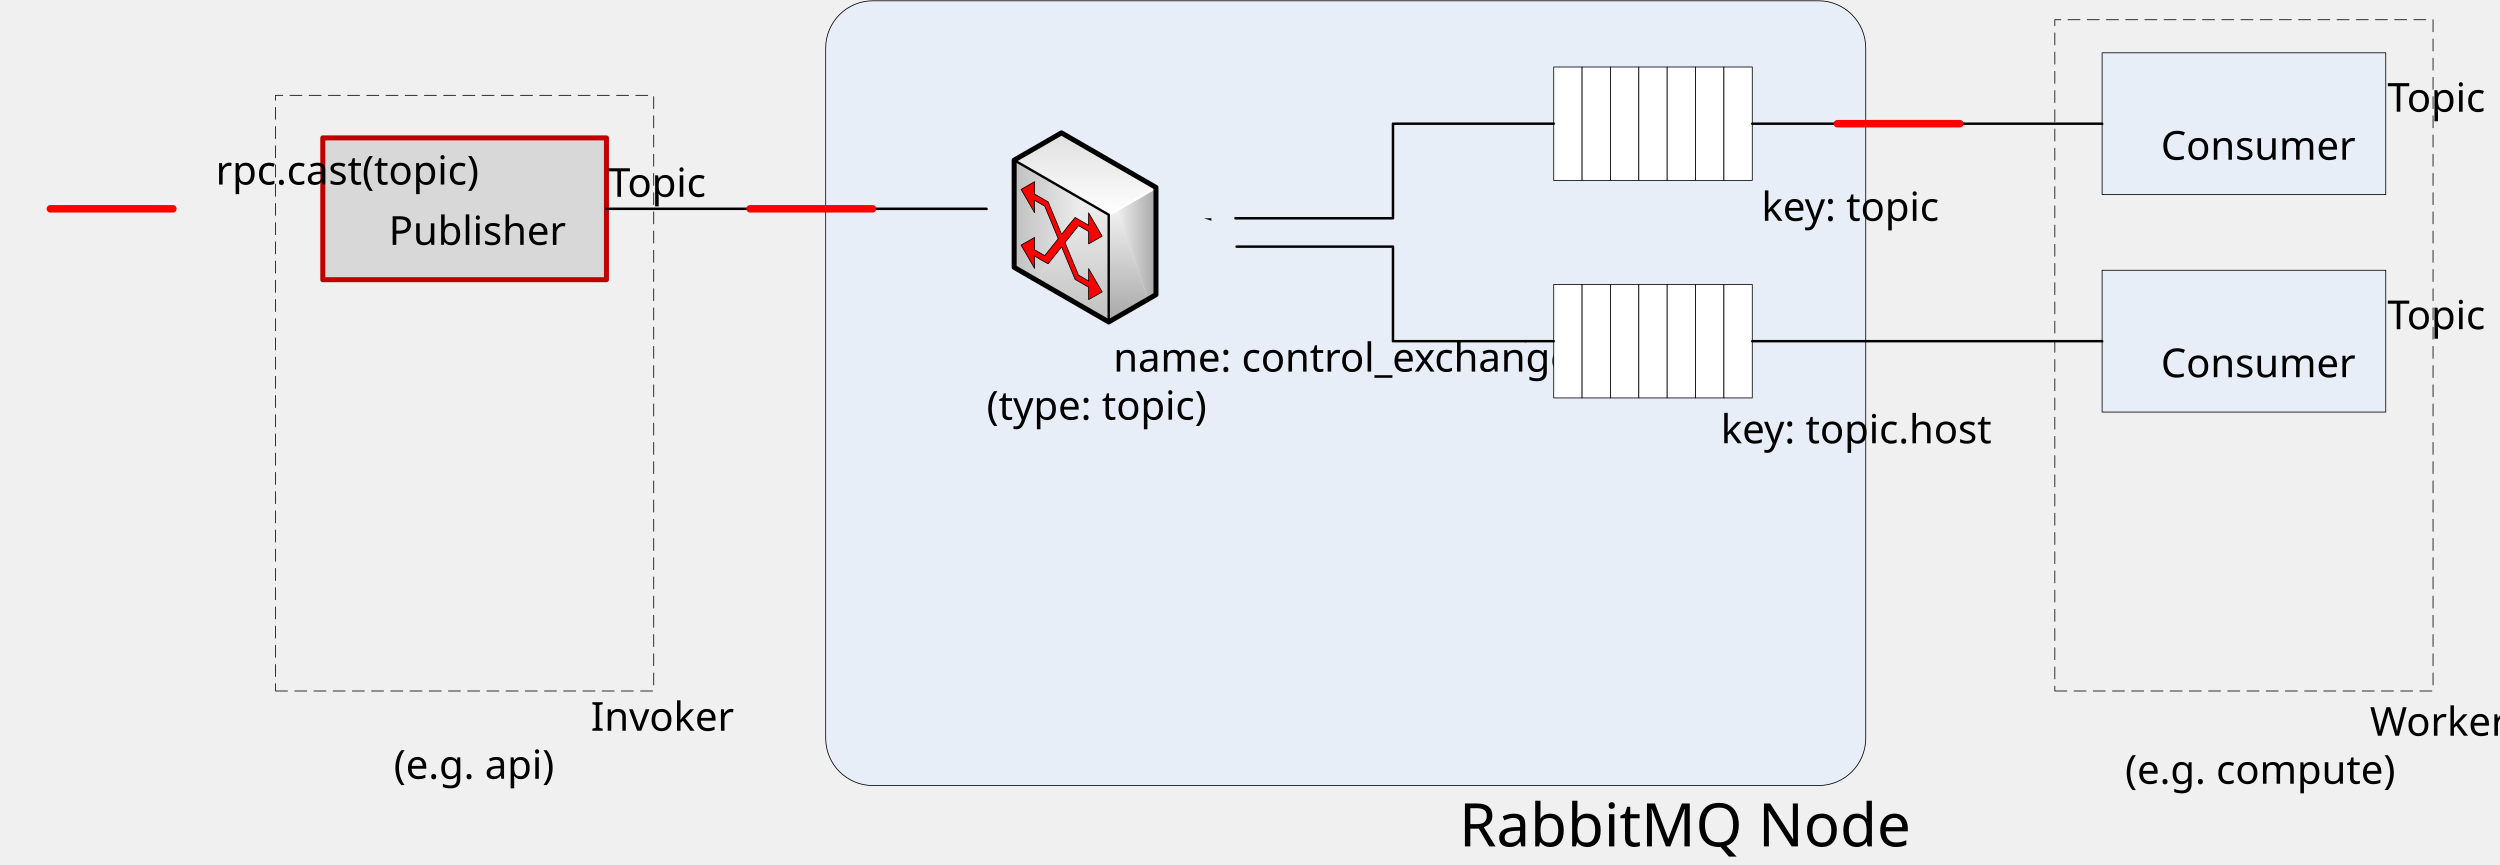
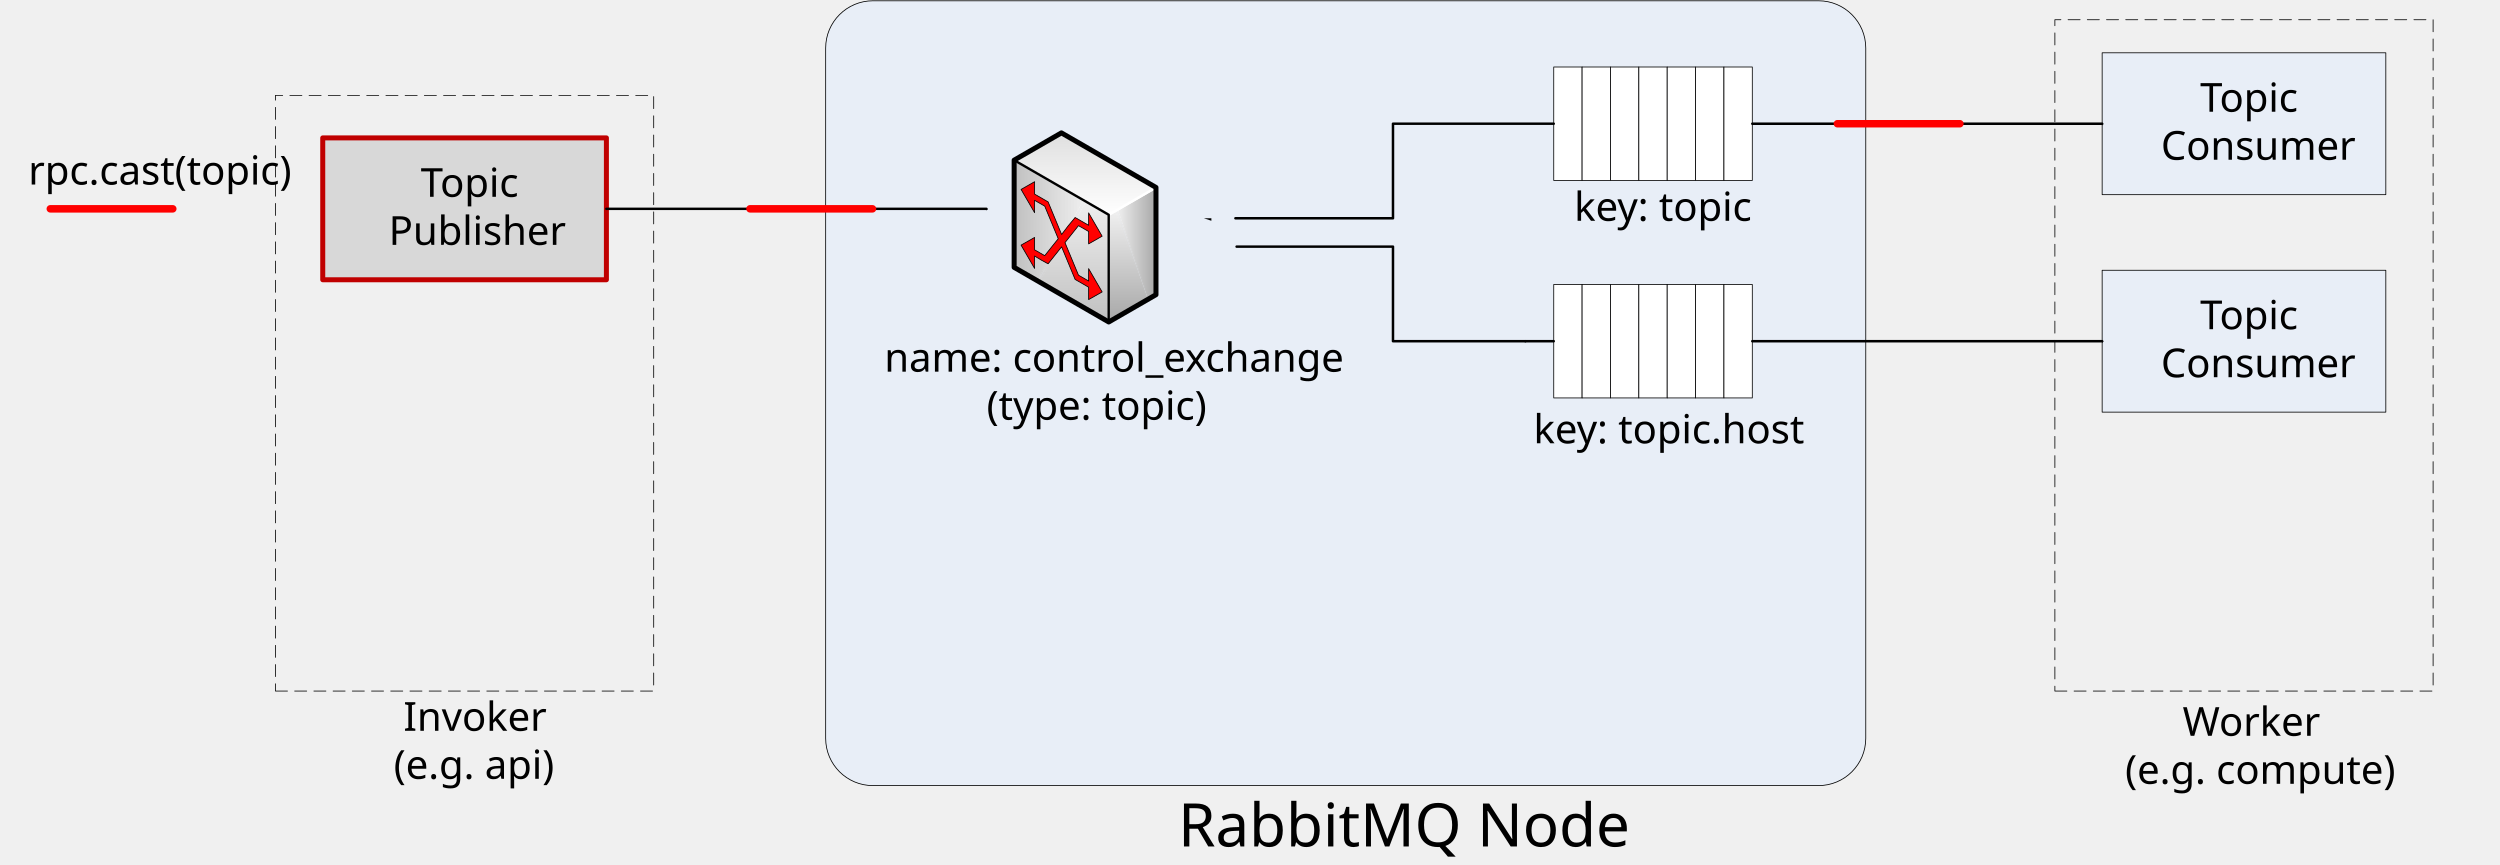
- <svg xmlns="http://www.w3.org/2000/svg" xmlns:ns1="http://schemas.microsoft.com/visio/2003/SVGExtensions/" xmlns:xlink="http://www.w3.org/1999/xlink" width="10.409in" height="3.599in" viewBox="0 0 749.472 259.15" xml:space="preserve" color-interpolation-filters="sRGB" class="st22">
-   <ns1:documentProperties ns1:langID="2057" ns1:metric="true" ns1:viewMarkup="false" />
-   <style type="text/css">
- 	
- 		.st1 {fill:#e8eef7;stroke:#000000;stroke-linecap:round;stroke-linejoin:round;stroke-width:0.24}
- 		.st2 {fill:#ff00ff;fill-opacity:0;stroke:#000000;stroke-linecap:round;stroke-linejoin:round;stroke-opacity:0;stroke-width:0.72}
- 		.st3 {fill:url(#grad31-9);stroke:#ffffff;stroke-linecap:round;stroke-linejoin:round;stroke-width:0.72}
- 		.st4 {fill:url(#grad30-15);stroke:#ffffff;stroke-linecap:round;stroke-linejoin:round;stroke-width:0.72}
- 		.st5 {fill:url(#grad32-19);stroke:#000000;stroke-linecap:round;stroke-linejoin:round;stroke-width:0.72}
- 		.st6 {stroke:#000000;stroke-linecap:round;stroke-linejoin:round;stroke-width:1.5}
- 		.st7 {fill:#ff0000;stroke:#000000;stroke-linecap:round;stroke-linejoin:round;stroke-width:0.24}
- 		.st8 {fill:#000000;font-family:Calibri;font-size:1em}
- 		.st9 {font-size:1em}
- 		.st10 {fill:#ffffff;stroke:#000000;stroke-linecap:round;stroke-linejoin:round;stroke-width:0.24}
- 		.st11 {marker-start:url(#mrkr13-65);stroke:#000000;stroke-linecap:round;stroke-linejoin:round;stroke-width:0.75}
- 		.st12 {fill:#000000;fill-opacity:1;stroke:#000000;stroke-opacity:1;stroke-width:0.229}
- 		.st13 {fill:none;stroke:none;stroke-linecap:round;stroke-linejoin:round;stroke-width:0.75}
- 		.st14 {marker-end:url(#mrkr13-77);stroke:#000000;stroke-linecap:round;stroke-linejoin:round;stroke-width:0.75}
- 		.st15 {marker-end:url(#mrkr1-91);stroke:#000000;stroke-linecap:round;stroke-linejoin:round;stroke-width:0.75}
- 		.st16 {stroke:#000000;stroke-linecap:round;stroke-linejoin:round;stroke-width:0.75}
- 		.st17 {fill:none;stroke:#000000;stroke-dasharray:3.6,2.16;stroke-linecap:round;stroke-linejoin:round;stroke-width:0.24}
- 		.st18 {fill:#d8d8d8;stroke:#c00000;stroke-linecap:round;stroke-linejoin:round;stroke-width:1.5}
- 		.st19 {fill:#000000;font-family:Calibri;font-size:1.5em}
- 		.st20 {marker-end:url(#mrkr13-129);stroke:#ff0000;stroke-linecap:round;stroke-linejoin:round;stroke-width:2.25}
- 		.st21 {fill:#ff0000;fill-opacity:1;stroke:#ff0000;stroke-opacity:1;stroke-width:0.472}
- 		.st22 {fill:none;fill-rule:evenodd;font-size:12;overflow:visible;stroke-linecap:square;stroke-miterlimit:3}
- 	
- 	</style>
+ <svg xmlns="http://www.w3.org/2000/svg" xmlns:xlink="http://www.w3.org/1999/xlink" width="999.293" height="345.534" class="st22" color-interpolation-filters="sRGB" viewBox="0 0 749.472 259.15" xml:space="preserve">
+   <style type="text/css">.st1{fill:#e8eef7;stroke:#000;stroke-linecap:round;stroke-linejoin:round;stroke-width:.24}.st2,.st3{stroke-width:.72}.st2{fill:#f0f;fill-opacity:0;stroke:#000;stroke-linecap:round;stroke-linejoin:round;stroke-opacity:0}.st3{fill:url(#grad31-9);stroke:#fff}.st3,.st4,.st5,.st6,.st7{stroke-linecap:round;stroke-linejoin:round}.st4{fill:url(#grad30-15);stroke:#fff;stroke-width:.72}.st5,.st6,.st7{stroke:#000}.st5{fill:url(#grad32-19);stroke-width:.72}.st6{stroke-width:1.5}.st7{fill:red;stroke-width:.24}.st8{fill:#000;font-family:Calibri;font-size:1em}.st9{font-size:1em}.st10,.st11{stroke:#000;stroke-linecap:round;stroke-linejoin:round}.st10{fill:#fff;stroke-width:.24}.st11{marker-start:url(#mrkr13-65);stroke-width:.75}.st12{fill:#000;fill-opacity:1;stroke:#000;stroke-opacity:1;stroke-width:.229}.st13{fill:none;stroke:none;stroke-width:.75}.st13,.st14,.st15{stroke-linecap:round;stroke-linejoin:round}.st14{marker-end:url(#mrkr13-77);stroke:#000;stroke-width:.75}.st15{marker-end:url(#mrkr1-91)}.st15,.st16{stroke:#000;stroke-width:.75}.st16,.st17,.st18{stroke-linecap:round;stroke-linejoin:round}.st17{fill:none;stroke:#000;stroke-dasharray:3.6,2.16;stroke-width:.24}.st18{fill:#d8d8d8;stroke:#c00000;stroke-width:1.5}.st19{fill:#000;font-family:Calibri;font-size:1.5em}.st20{marker-end:url(#mrkr13-129);stroke:red;stroke-linecap:round;stroke-linejoin:round;stroke-width:2.25}.st21{fill:red;fill-opacity:1;stroke:red;stroke-opacity:1;stroke-width:.472}.st22{fill:none;fill-rule:evenodd;font-size:12;overflow:visible;stroke-linecap:square;stroke-miterlimit:3}</style>
  <defs id="Patterns_And_Gradients">
-     <pattern id="grad31-9" ns1:fillPattern="31" ns1:foreground="#ffffff" ns1:background="#a7a7a7" x="0" y="0" width="1" height="1" patternContentUnits="objectBoundingBox">
-       <path d="M 0 0 L 0 1 L 1 1 z" style="fill:url(#grad28-10)" />
-       <path d="M 0 0 L 1 0 L 1 1 z" style="fill:url(#grad25-11)" />
+     <pattern id="grad31-9" width="1" height="1" x="0" y="0" patternContentUnits="objectBoundingBox">
+       <path fill="url(#grad28-10)" d="M 0 0 L 0 1 L 1 1 z" />
+       <path fill="url(#grad25-11)" d="M 0 0 L 1 0 L 1 1 z" />
    </pattern>
-     <linearGradient id="grad28-10" ns1:fillPattern="31" ns1:foreground="#ffffff" ns1:background="#a7a7a7" x1="0" y1="0" x2="0" y2="1">
-       <stop offset="0" style="stop-color:#ffffff;stop-opacity:1" />
-       <stop offset="1" style="stop-color:#a7a7a7;stop-opacity:1" />
+     <linearGradient id="grad28-10" x1="0" x2="0" y1="0" y2="1">
+       <stop offset="0" stop-color="#fff" stop-opacity="1" />
+       <stop offset="1" stop-color="#a7a7a7" stop-opacity="1" />
    </linearGradient>
-     <linearGradient id="grad25-11" ns1:fillPattern="31" ns1:foreground="#ffffff" ns1:background="#a7a7a7" x1="0" y1="0" x2="1" y2="0">
-       <stop offset="0" style="stop-color:#ffffff;stop-opacity:1" />
-       <stop offset="1" style="stop-color:#a7a7a7;stop-opacity:1" />
+     <linearGradient id="grad25-11" x1="0" x2="1" y1="0" y2="0">
+       <stop offset="0" stop-color="#fff" stop-opacity="1" />
+       <stop offset="1" stop-color="#a7a7a7" stop-opacity="1" />
    </linearGradient>
-     <linearGradient id="grad30-15" ns1:fillPattern="30" ns1:foreground="#ffffff" ns1:background="#dfdfdf" x1="0" y1="1" x2="0" y2="0">
-       <stop offset="0" style="stop-color:#ffffff;stop-opacity:1" />
-       <stop offset="1" style="stop-color:#dfdfdf;stop-opacity:1" />
+     <linearGradient id="grad30-15" x1="0" x2="0" y1="1" y2="0">
+       <stop offset="0" stop-color="#fff" stop-opacity="1" />
+       <stop offset="1" stop-color="#dfdfdf" stop-opacity="1" />
    </linearGradient>
-     <pattern id="grad32-19" ns1:fillPattern="32" ns1:foreground="#ffffff" ns1:background="#c0c0c0" x="0" y="0" width="1" height="1" patternContentUnits="objectBoundingBox">
-       <path d="M 0 1 L 0 0 L 1 0 z" style="fill:url(#grad27-20)" />
-       <path d="M 0 1 L 1 1 L 1 0 z" style="fill:url(#grad28-21)" />
+     <pattern id="grad32-19" width="1" height="1" x="0" y="0" patternContentUnits="objectBoundingBox">
+       <path fill="url(#grad27-20)" d="M 0 1 L 0 0 L 1 0 z" />
+       <path fill="url(#grad28-21)" d="M 0 1 L 1 1 L 1 0 z" />
    </pattern>
-     <linearGradient id="grad27-20" ns1:fillPattern="32" ns1:foreground="#ffffff" ns1:background="#c0c0c0" x1="1" y1="0" x2="0" y2="0">
-       <stop offset="0" style="stop-color:#ffffff;stop-opacity:1" />
-       <stop offset="1" style="stop-color:#c0c0c0;stop-opacity:1" />
+     <linearGradient id="grad27-20" x1="1" x2="0" y1="0" y2="0">
+       <stop offset="0" stop-color="#fff" stop-opacity="1" />
+       <stop offset="1" stop-color="silver" stop-opacity="1" />
    </linearGradient>
-     <linearGradient id="grad28-21" ns1:fillPattern="32" ns1:foreground="#ffffff" ns1:background="#c0c0c0" x1="0" y1="0" x2="0" y2="1">
-       <stop offset="0" style="stop-color:#ffffff;stop-opacity:1" />
-       <stop offset="1" style="stop-color:#c0c0c0;stop-opacity:1" />
+     <linearGradient id="grad28-21" x1="0" x2="0" y1="0" y2="1">
+       <stop offset="0" stop-color="#fff" stop-opacity="1" />
+       <stop offset="1" stop-color="silver" stop-opacity="1" />
    </linearGradient>
  </defs>
  <defs id="Markers">
    <g id="lend13">
-       <path d="M 3 1 L 0 0 L 3 -1 L 3 1 " style="stroke:none" />
+       <path stroke="none" d="M 3 1 L 0 0 L 3 -1 L 3 1" />
    </g>
-     <marker id="mrkr13-65" class="st12" ns1:arrowType="13" ns1:arrowSize="2" ns1:setback="12.6" refX="12.6" orient="auto" markerUnits="strokeWidth">
-       <use xlink:href="#lend13" transform="scale(4.36) " />
+     <marker id="mrkr13-65" class="st12" markerUnits="strokeWidth" orient="auto" refX="12.6">
+       <use transform="scale(4.36)" xlink:href="#lend13" />
    </marker>
-     <marker id="mrkr13-77" class="st12" ns1:arrowType="13" ns1:arrowSize="2" ns1:setback="13.08" refX="-13.08" orient="auto" markerUnits="strokeWidth">
-       <use xlink:href="#lend13" transform="scale(-4.36,-4.36) " />
+     <marker id="mrkr13-77" class="st12" markerUnits="strokeWidth" orient="auto" refX="-13.08">
+       <use transform="scale(-4.36,-4.36)" xlink:href="#lend13" />
    </marker>
    <g id="lend1">
-       <path d="M 1 -1 L 0 0 L 1 1 " style="stroke-linecap:round;stroke-linejoin:round;fill:none" />
+       <path fill="none" stroke-linecap="round" stroke-linejoin="round" d="M 1 -1 L 0 0 L 1 1" />
    </g>
-     <marker id="mrkr1-91" class="st12" ns1:arrowType="1" ns1:arrowSize="2" orient="auto" markerUnits="strokeWidth">
-       <use xlink:href="#lend1" transform="scale(-4.36,-4.36) " />
+     <marker id="mrkr1-91" class="st12" markerUnits="strokeWidth" orient="auto">
+       <use transform="scale(-4.36,-4.36)" xlink:href="#lend1" />
    </marker>
-     <marker id="mrkr13-129" class="st21" ns1:arrowType="13" ns1:arrowSize="2" ns1:setback="6.36" refX="-6.36" orient="auto" markerUnits="strokeWidth">
-       <use xlink:href="#lend13" transform="scale(-2.12,-2.12) " />
+     <marker id="mrkr13-129" class="st21" markerUnits="strokeWidth" orient="auto" refX="-6.36">
+       <use transform="scale(-2.12,-2.12)" xlink:href="#lend13" />
    </marker>
  </defs>
-   <g ns1:mID="0" ns1:index="1" ns1:groupContext="foregroundPage">
-     <ns1:pageProperties ns1:drawingScale="0.0393701" ns1:pageScale="0.0393701" ns1:drawingUnits="24" ns1:shadowOffsetX="8.50394" ns1:shadowOffsetY="-8.50394" />
-     <g id="shape1-1" ns1:mID="1" ns1:groupContext="shape" transform="translate(247.525,-23.6348)">
-       <ns1:userDefs>
-         <ns1:ud ns1:nameU="visVersion" ns1:val="VT0(14):26" />
-       </ns1:userDefs>
-       <path d="M297.64 259.15 A14.173 14.173 -180 0 0 311.81 244.98 L311.81 38.05 A14.173 14.173 -180 0 0 297.64 23.87        L14.17 23.87 A14.173 14.173 -180 0 0 -0 38.05 L0 244.98 A14.173 14.173 -180 0 0 14.17 259.15 L297.64        259.15 Z" class="st1" />
+   <g>
+     <g id="shape1-1" transform="translate(247.525,-23.6348)">
+       <path d="M297.64 259.15 A14.173 14.173 -180 0 0 311.81 244.98 L311.81 38.05 A14.173 14.173 -180 0 0 297.64 23.87 L14.17 23.87 A14.173 14.173 -180 0 0 -0 38.05 L0 244.98 A14.173 14.173 -180 0 0 14.17 259.15 L297.64 259.15 Z" class="st1" />
    </g>
-     <g id="group2-3" transform="translate(304.218,-162.532)" ns1:mID="2" ns1:groupContext="group">
-       <ns1:custProps>
-         <ns1:cp ns1:nameU="ShapeClass" ns1:lbl="ShapeClass" ns1:type="0" ns1:invis="true" ns1:ask="false" ns1:langID="1033" ns1:val="VT4(Equipment)" />
-         <ns1:cp ns1:nameU="ShapeType" ns1:lbl="ShapeType" ns1:type="0" ns1:invis="true" ns1:ask="false" ns1:langID="1033" ns1:val="VT4(Device)" />
-         <ns1:cp ns1:nameU="SubShapeType" ns1:lbl="SubShapeType" ns1:type="0" ns1:invis="true" ns1:ask="false" ns1:langID="1033" ns1:val="VT4(Switch)" />
-         <ns1:cp ns1:nameU="Manufacturer" ns1:lbl="Manufacturer" ns1:type="0" ns1:sortKey="Equipment" ns1:invis="false" ns1:ask="false" ns1:langID="1033" />
-         <ns1:cp ns1:nameU="ProductNumber" ns1:lbl="Product Number" ns1:type="0" ns1:sortKey="Equipment" ns1:invis="false" ns1:ask="false" ns1:langID="1033" />
-         <ns1:cp ns1:nameU="PartNumber" ns1:lbl="Part Number" ns1:type="0" ns1:sortKey="Equipment" ns1:invis="false" ns1:ask="false" ns1:langID="1033" />
-         <ns1:cp ns1:nameU="ProductDescription" ns1:lbl="Product Description" ns1:type="0" ns1:sortKey="Equipment" ns1:invis="false" ns1:ask="false" ns1:langID="1033" />
-         <ns1:cp ns1:nameU="AssetNumber" ns1:lbl="Asset Number" ns1:type="0" ns1:sortKey="Asset" ns1:invis="false" ns1:ask="false" ns1:langID="1033" />
-         <ns1:cp ns1:nameU="SerialNumber" ns1:lbl="Serial Number" ns1:type="0" ns1:sortKey="Asset" ns1:invis="false" ns1:ask="false" ns1:langID="1033" />
-         <ns1:cp ns1:nameU="Location" ns1:lbl="Location" ns1:type="0" ns1:sortKey="Asset" ns1:invis="false" ns1:ask="false" ns1:langID="1033" />
-         <ns1:cp ns1:nameU="Building" ns1:lbl="Building" ns1:type="0" ns1:sortKey="Asset" ns1:invis="false" ns1:ask="false" ns1:langID="1033" />
-         <ns1:cp ns1:nameU="Room" ns1:lbl="Room" ns1:type="0" ns1:sortKey="Asset" ns1:invis="false" ns1:ask="false" ns1:langID="1033" />
-         <ns1:cp ns1:nameU="NetworkName" ns1:lbl="Network Name" ns1:type="0" ns1:sortKey="Network" ns1:invis="false" ns1:ask="false" ns1:langID="1033" />
-         <ns1:cp ns1:nameU="IPAddress" ns1:lbl="IP Address" ns1:type="0" ns1:sortKey="Network" ns1:invis="false" ns1:ask="false" ns1:langID="1033" />
-         <ns1:cp ns1:nameU="SubnetMask" ns1:lbl="Subnet Mask" ns1:type="0" ns1:sortKey="Network" ns1:invis="false" ns1:ask="false" ns1:langID="1033" />
-         <ns1:cp ns1:nameU="AdminInterface" ns1:lbl="Administrative Interface" ns1:type="0" ns1:sortKey="Network" ns1:invis="false" ns1:ask="false" ns1:langID="1033" />
-         <ns1:cp ns1:nameU="NumberOfPorts" ns1:lbl="Number of Ports" ns1:type="0" ns1:sortKey="Network" ns1:invis="false" ns1:ask="false" ns1:langID="1033" />
-         <ns1:cp ns1:nameU="MACAddress" ns1:lbl="MAC Address" ns1:type="0" ns1:sortKey="Network" ns1:invis="false" ns1:ask="false" ns1:langID="1033" />
-         <ns1:cp ns1:nameU="CommunityString" ns1:lbl="Community String" ns1:type="0" ns1:sortKey="Network" ns1:invis="false" ns1:ask="false" ns1:langID="1033" />
-         <ns1:cp ns1:nameU="NetworkDescription" ns1:lbl="Network Description" ns1:type="0" ns1:sortKey="Network" ns1:invis="false" ns1:ask="false" ns1:langID="1033" />
-       </ns1:custProps>
-       <ns1:userDefs>
-         <ns1:ud ns1:nameU="HasText" ns1:val="VT0(1):5" />
-         <ns1:ud ns1:nameU="ShapeClass" ns1:val="VT0(5):26" />
-         <ns1:ud ns1:nameU="ShapeType" ns1:val="VT0(8):26" />
-         <ns1:ud ns1:nameU="SubShapeType" ns1:val="VT0(66):26" />
-         <ns1:ud ns1:nameU="visLegendShape" ns1:val="VT0(2):26" />
-         <ns1:ud ns1:nameU="SolSH" ns1:val="VT14({BF0433D9-CD73-4EB5-8390-8653BE590246}):41" />
-         <ns1:ud ns1:nameU="visVersion" ns1:prompt="" ns1:val="VT0(14):26" />
-       </ns1:userDefs>
-       <g id="shape3-4" ns1:mID="3" ns1:groupContext="shape" transform="translate(-0.359055,0)">
+     <g id="group2-3" transform="translate(304.218,-162.532)">
+       <g id="shape3-4" transform="translate(-0.359055,0)">
        <path d="M28.35 259.15 L42.52 250.97 L42.52 218.82 L14.17 202.46 L0 210.64 L0 242.78 L28.35 259.15 Z" class="st2" />
      </g>
-       <g id="shape4-6" ns1:mID="4" ns1:groupContext="shape" transform="translate(28.1575,-0.0944882)">
+       <g id="shape4-6" transform="translate(28.1575,-0.0944882)">
        <path d="M0 227.01 L0 259.15 L14.17 250.97 L14.17 218.82 L0 227.01 Z" class="st3" />
      </g>
-       <g id="shape5-12" ns1:mID="5" ns1:groupContext="shape" transform="translate(-0.188976,-32.2386)">
+       <g id="shape5-12" transform="translate(-0.188976,-32.2386)">
        <path d="M0 242.78 L28.35 259.15 L42.52 250.97 L14.17 234.6 L0 242.78 Z" class="st4" />
      </g>
-       <g id="shape6-16" ns1:mID="6" ns1:groupContext="shape" transform="translate(-0.188976,-0.0944882)">
+       <g id="shape6-16" transform="translate(-0.188976,-0.0944882)">
        <path d="M0 242.78 L28.35 259.15 L28.35 227.01 L0 210.64 L0 242.78 Z" class="st5" />
      </g>
-       <g id="shape7-22" ns1:mID="7" ns1:groupContext="shape" transform="translate(-0.188976,-0.0944882)">
+       <g id="shape7-22" transform="translate(-0.188976,-0.0944882)">
        <path d="M0 210.64 L0 242.78 L28.35 259.15 L42.52 250.97 L42.52 218.82 L14.17 202.46 L0 210.64" class="st6" />
      </g>
-       <g id="shape8-25" ns1:mID="8" ns1:groupContext="shape" transform="translate(1.88976,-6.80315)">
-         <path d="M4.05 223.81 L0 226.12 L4.05 233.09 L4.05 229.38 L7.09 231.13 L11.14 240.9 L7.09 245.98 L4.05 244.23 L4.05         240.52 L0 242.82 L4.05 249.8 L4.05 246.09 A59.671 55.599 -178.23 0 0 8.1 248.42 L12.15 243.34 L16.2         253.1 L20.25 255.44 L20.25 259.15 L24.3 256.85 L20.25 249.87 L20.25 253.58 L17.21 251.83 L13.16 242.07         L17.21 236.98 L20.25 238.73 L20.25 242.45 L24.3 240.14 L20.25 233.16 L20.25 236.88 L16.2 234.54 A89.62         83.503 -177.36 0 0 12.15 239.63 L8.1 229.86 L4.05 227.53 L4.05 223.81 Z" class="st7" />
+       <g id="shape8-25" transform="translate(1.88976,-6.80315)">
+         <path d="M4.05 223.81 L0 226.12 L4.05 233.09 L4.05 229.38 L7.09 231.13 L11.14 240.9 L7.09 245.98 L4.05 244.23 L4.05 240.52 L0 242.82 L4.05 249.8 L4.05 246.09 A59.671 55.599 -178.23 0 0 8.1 248.42 L12.15 243.34 L16.2 253.1 L20.25 255.44 L20.25 259.15 L24.3 256.85 L20.25 249.87 L20.25 253.58 L17.21 251.83 L13.16 242.07 L17.21 236.98 L20.25 238.73 L20.25 242.45 L24.3 240.14 L20.25 233.16 L20.25 236.88 L16.2 234.54 A89.62 83.503 -177.36 0 0 12.15 239.63 L8.1 229.86 L4.05 227.53 L4.05 223.81 Z" class="st7" />
      </g>
-       <g id="shape2-27" ns1:mID="2" ns1:groupContext="groupContent">
-         <ns1:textBlock ns1:margins="rect(4,4,4,4)" ns1:tabSpace="42.5197" />
-         <ns1:textRect cx="21.26" cy="277.552" width="131.44" height="36.804" />
-         <text x="-39.1" y="273.95" class="st8" ns1:langID="2057">
-           <ns1:paragraph ns1:horizAlign="1" />
-           <ns1:tabList />name: control_exchange<ns1:newlineChar />
-           <tspan x="-8.44" dy="1.2em" class="st9">(</tspan>type: topic)</text>
+       <g id="shape2-27">
+         <text x="-39.1" y="273.95" class="st8">name: control_exchange<tspan x="-8.44" class="st9" dy="1.2em">(</tspan>type: topic)</text>
      </g>
    </g>
-     <g id="group9-30" transform="translate(465.793,-205.052)" ns1:mID="9" ns1:groupContext="group">
-       <g id="shape10-31" ns1:mID="10" ns1:groupContext="shape">
-         <ns1:userDefs>
-           <ns1:ud ns1:nameU="visVersion" ns1:val="VT0(14):26" />
-         </ns1:userDefs>
-         <rect x="0" y="225.135" width="8.504" height="34.016" class="st10" />
+     <g id="group9-30" transform="translate(465.793,-205.052)">
+       <g id="shape10-31">
+         <rect width="8.504" height="34.016" x="0" y="225.135" class="st10" />
      </g>
-       <g id="shape11-33" ns1:mID="11" ns1:groupContext="shape" transform="translate(8.50394,-5.68434E-014)">
-         <ns1:userDefs>
-           <ns1:ud ns1:nameU="visVersion" ns1:val="VT0(14):26" />
-         </ns1:userDefs>
-         <rect x="0" y="225.135" width="8.504" height="34.016" class="st10" />
+       <g id="shape11-33" transform="translate(8.50394,-5.68434E-014)">
+         <rect width="8.504" height="34.016" x="0" y="225.135" class="st10" />
      </g>
-       <g id="shape12-35" ns1:mID="12" ns1:groupContext="shape" transform="translate(17.0079,-5.68434E-014)">
-         <ns1:userDefs>
-           <ns1:ud ns1:nameU="visVersion" ns1:val="VT0(14):26" />
-         </ns1:userDefs>
-         <rect x="0" y="225.135" width="8.504" height="34.016" class="st10" />
+       <g id="shape12-35" transform="translate(17.0079,-5.68434E-014)">
+         <rect width="8.504" height="34.016" x="0" y="225.135" class="st10" />
      </g>
-       <g id="shape13-37" ns1:mID="13" ns1:groupContext="shape" transform="translate(25.5118,-5.68434E-014)">
-         <ns1:userDefs>
-           <ns1:ud ns1:nameU="visVersion" ns1:val="VT0(14):26" />
-         </ns1:userDefs>
-         <rect x="0" y="225.135" width="8.504" height="34.016" class="st10" />
+       <g id="shape13-37" transform="translate(25.5118,-5.68434E-014)">
+         <rect width="8.504" height="34.016" x="0" y="225.135" class="st10" />
      </g>
-       <g id="shape14-39" ns1:mID="14" ns1:groupContext="shape" transform="translate(34.0157,-5.68434E-014)">
-         <ns1:userDefs>
-           <ns1:ud ns1:nameU="visVersion" ns1:val="VT0(14):26" />
-         </ns1:userDefs>
-         <rect x="0" y="225.135" width="8.504" height="34.016" class="st10" />
+       <g id="shape14-39" transform="translate(34.0157,-5.68434E-014)">
+         <rect width="8.504" height="34.016" x="0" y="225.135" class="st10" />
      </g>
-       <g id="shape15-41" ns1:mID="15" ns1:groupContext="shape" transform="translate(42.5197,-5.68434E-014)">
-         <ns1:userDefs>
-           <ns1:ud ns1:nameU="visVersion" ns1:val="VT0(14):26" />
-         </ns1:userDefs>
-         <rect x="0" y="225.135" width="8.504" height="34.016" class="st10" />
+       <g id="shape15-41" transform="translate(42.5197,-5.68434E-014)">
+         <rect width="8.504" height="34.016" x="0" y="225.135" class="st10" />
      </g>
-       <g id="shape16-43" ns1:mID="16" ns1:groupContext="shape" transform="translate(51.0236,-5.68434E-014)">
-         <ns1:userDefs>
-           <ns1:ud ns1:nameU="visVersion" ns1:val="VT0(14):26" />
-         </ns1:userDefs>
-         <rect x="0" y="225.135" width="8.504" height="34.016" class="st10" />
+       <g id="shape16-43" transform="translate(51.0236,-5.68434E-014)">
+         <rect width="8.504" height="34.016" x="0" y="225.135" class="st10" />
      </g>
    </g>
-     <g id="group17-45" transform="translate(465.793,-139.855)" ns1:mID="17" ns1:groupContext="group">
-       <g id="shape18-46" ns1:mID="18" ns1:groupContext="shape">
-         <ns1:userDefs>
-           <ns1:ud ns1:nameU="visVersion" ns1:val="VT0(14):26" />
-         </ns1:userDefs>
-         <rect x="0" y="225.135" width="8.504" height="34.016" class="st10" />
+     <g id="group17-45" transform="translate(465.793,-139.855)">
+       <g id="shape18-46">
+         <rect width="8.504" height="34.016" x="0" y="225.135" class="st10" />
      </g>
-       <g id="shape19-48" ns1:mID="19" ns1:groupContext="shape" transform="translate(8.50394,-5.68434E-014)">
-         <ns1:userDefs>
-           <ns1:ud ns1:nameU="visVersion" ns1:val="VT0(14):26" />
-         </ns1:userDefs>
-         <rect x="0" y="225.135" width="8.504" height="34.016" class="st10" />
+       <g id="shape19-48" transform="translate(8.50394,-5.68434E-014)">
+         <rect width="8.504" height="34.016" x="0" y="225.135" class="st10" />
      </g>
-       <g id="shape20-50" ns1:mID="20" ns1:groupContext="shape" transform="translate(17.0079,-5.68434E-014)">
-         <ns1:userDefs>
-           <ns1:ud ns1:nameU="visVersion" ns1:val="VT0(14):26" />
-         </ns1:userDefs>
-         <rect x="0" y="225.135" width="8.504" height="34.016" class="st10" />
+       <g id="shape20-50" transform="translate(17.0079,-5.68434E-014)">
+         <rect width="8.504" height="34.016" x="0" y="225.135" class="st10" />
      </g>
-       <g id="shape21-52" ns1:mID="21" ns1:groupContext="shape" transform="translate(25.5118,-5.68434E-014)">
-         <ns1:userDefs>
-           <ns1:ud ns1:nameU="visVersion" ns1:val="VT0(14):26" />
-         </ns1:userDefs>
-         <rect x="0" y="225.135" width="8.504" height="34.016" class="st10" />
+       <g id="shape21-52" transform="translate(25.5118,-5.68434E-014)">
+         <rect width="8.504" height="34.016" x="0" y="225.135" class="st10" />
      </g>
-       <g id="shape22-54" ns1:mID="22" ns1:groupContext="shape" transform="translate(34.0157,-5.68434E-014)">
-         <ns1:userDefs>
-           <ns1:ud ns1:nameU="visVersion" ns1:val="VT0(14):26" />
-         </ns1:userDefs>
-         <rect x="0" y="225.135" width="8.504" height="34.016" class="st10" />
+       <g id="shape22-54" transform="translate(34.0157,-5.68434E-014)">
+         <rect width="8.504" height="34.016" x="0" y="225.135" class="st10" />
      </g>
-       <g id="shape23-56" ns1:mID="23" ns1:groupContext="shape" transform="translate(42.5197,-5.68434E-014)">
-         <ns1:userDefs>
-           <ns1:ud ns1:nameU="visVersion" ns1:val="VT0(14):26" />
-         </ns1:userDefs>
-         <rect x="0" y="225.135" width="8.504" height="34.016" class="st10" />
+       <g id="shape23-56" transform="translate(42.5197,-5.68434E-014)">
+         <rect width="8.504" height="34.016" x="0" y="225.135" class="st10" />
      </g>
-       <g id="shape24-58" ns1:mID="24" ns1:groupContext="shape" transform="translate(51.0236,-5.68434E-014)">
-         <ns1:userDefs>
-           <ns1:ud ns1:nameU="visVersion" ns1:val="VT0(14):26" />
-         </ns1:userDefs>
-         <rect x="0" y="225.135" width="8.504" height="34.016" class="st10" />
+       <g id="shape24-58" transform="translate(51.0236,-5.68434E-014)">
+         <rect width="8.504" height="34.016" x="0" y="225.135" class="st10" />
      </g>
    </g>
-     <g id="shape25-60" ns1:mID="25" ns1:groupContext="shape" transform="translate(360.911,-193.714)">
+     <g id="shape25-60" transform="translate(360.911,-193.714)">
      <path d="M9.45 259.15 L9.81 259.15 L56.69 259.15 L56.69 230.8 L96.38 230.8 L104.88 230.8" class="st11" />
    </g>
-     <g id="shape26-66" ns1:mID="26" ns1:groupContext="shape" transform="translate(445.95,-189.462)">
-       <ns1:textBlock ns1:margins="rect(4,4,4,4)" ns1:tabSpace="42.5197" />
-       <ns1:textRect cx="49.606" cy="252.064" width="99.22" height="14.173" />
-       <rect x="0" y="244.977" width="99.213" height="14.173" class="st13" />
-       <text x="25.98" y="255.66" class="st8" ns1:langID="2057">
-         <ns1:paragraph ns1:horizAlign="1" />
-         <ns1:tabList />key: topic</text>
+     <g id="shape26-66" transform="translate(445.95,-189.462)">
+       <rect width="99.213" height="14.173" x="0" y="244.977" class="st13" />
+       <text x="25.98" y="255.66" class="st8">key: topic</text>
    </g>
-     <g id="shape27-69" ns1:mID="27" ns1:groupContext="shape" transform="translate(454.454,-119.855)">
-       <ns1:textBlock ns1:margins="rect(4,4,4,4)" ns1:tabSpace="42.5197" />
-       <ns1:textRect cx="41.102" cy="249.15" width="82.21" height="20" />
-       <rect x="0" y="239.15" width="82.205" height="20" class="st13" />
-       <text x="5.28" y="252.75" class="st8" ns1:langID="2057">
-         <ns1:paragraph ns1:horizAlign="1" />
-         <ns1:tabList />key: topic.host</text>
+     <g id="shape27-69" transform="translate(454.454,-119.855)">
+       <rect width="82.205" height="20" x="0" y="239.15" class="st13" />
+       <text x="5.28" y="252.75" class="st8">key: topic.host</text>
    </g>
-     <g id="shape28-72" ns1:mID="28" ns1:groupContext="shape" transform="translate(360.911,-156.863)">
+     <g id="shape28-72" transform="translate(360.911,-156.863)">
      <path d="M96.38 259.15 L56.69 259.15 L56.69 230.8 L9.81 230.8" class="st14" />
    </g>
-     <g id="shape29-78" ns1:mID="29" ns1:groupContext="shape" transform="translate(630.202,-200.8)">
-       <ns1:userDefs>
-         <ns1:ud ns1:nameU="visVersion" ns1:val="VT0(14):26" />
-       </ns1:userDefs>
-       <ns1:textBlock ns1:margins="rect(4,4,4,4)" ns1:tabSpace="42.5197" />
-       <ns1:textRect cx="42.52" cy="237.891" width="85.04" height="42.52" />
-       <rect x="0" y="216.631" width="85.039" height="42.52" class="st1" />
-       <text x="29.37" y="234.29" class="st8" ns1:langID="2057">
-         <ns1:paragraph ns1:horizAlign="1" />
-         <ns1:tabList />Topic <tspan x="17.63" dy="1.2em" class="st9">Consumer</tspan>
+     <g id="shape29-78" transform="translate(630.202,-200.8)">
+       <rect width="85.039" height="42.52" x="0" y="216.631" class="st1" />
+       <text x="29.37" y="234.29" class="st8">Topic <tspan x="17.63" class="st9" dy="1.2em">Consumer</tspan>
      </text>
    </g>
-     <g id="shape30-82" ns1:mID="30" ns1:groupContext="shape" transform="translate(630.202,-135.603)">
-       <ns1:userDefs>
-         <ns1:ud ns1:nameU="visVersion" ns1:val="VT0(14):26" />
-       </ns1:userDefs>
-       <ns1:textBlock ns1:margins="rect(4,4,4,4)" ns1:tabSpace="42.5197" />
-       <ns1:textRect cx="42.52" cy="237.891" width="85.04" height="42.52" />
-       <rect x="0" y="216.631" width="85.039" height="42.52" class="st1" />
-       <text x="29.37" y="234.29" class="st8" ns1:langID="2057">
-         <ns1:paragraph ns1:horizAlign="1" />
-         <ns1:tabList />Topic <tspan x="17.63" dy="1.2em" class="st9">Consumer</tspan>
+     <g id="shape30-82" transform="translate(630.202,-135.603)">
+       <rect width="85.039" height="42.52" x="0" y="216.631" class="st1" />
+       <text x="29.37" y="234.29" class="st8">Topic <tspan x="17.63" class="st9" dy="1.2em">Consumer</tspan>
      </text>
    </g>
-     <g id="shape31-86" ns1:mID="31" ns1:groupContext="shape" transform="translate(525.32,-222.06)">
+     <g id="shape31-86" transform="translate(525.32,-222.06)">
      <path d="M0 259.15 L104.88 259.15" class="st15" />
    </g>
-     <g id="shape32-92" ns1:mID="32" ns1:groupContext="shape" transform="translate(525.32,-156.863)">
+     <g id="shape32-92" transform="translate(525.32,-156.863)">
      <path d="M0 259.15 L104.88 259.15" class="st15" />
    </g>
-     <g id="shape33-97" ns1:mID="33" ns1:groupContext="shape" transform="translate(457.289,-156.863)">
+     <g id="shape33-97" transform="translate(457.289,-156.863)">
      <path d="M0 259.15 L8.5 259.15" class="st16" />
    </g>
-     <g id="shape34-100" ns1:mID="34" ns1:groupContext="shape" transform="translate(616.029,-51.9812)">
-       <ns1:userDefs>
-         <ns1:ud ns1:nameU="visVersion" ns1:val="VT0(14):26" />
-       </ns1:userDefs>
+     <g id="shape34-100" transform="translate(616.029,-51.9812)">
      <path d="M0 259.15 L113.39 259.15 L113.39 57.89 L0 57.89 L0 259.15 Z" class="st17" />
    </g>
-     <g id="shape36-102" ns1:mID="36" ns1:groupContext="shape" transform="translate(596.722,-24.9734)">
-       <ns1:textBlock ns1:margins="rect(4,4,4,4)" ns1:tabSpace="42.5197" />
-       <ns1:textRect cx="76" cy="249.15" width="152" height="20" />
-       <rect x="0" y="239.15" width="152" height="20" class="st13" />
-       <text x="57.6" y="245.55" class="st8" ns1:langID="2057">
-         <ns1:paragraph ns1:horizAlign="1" />
-         <ns1:tabList />Worker<ns1:newlineChar />
-         <tspan x="40.37" dy="1.2em" class="st9">(</tspan>e.g. compute)</text>
+     <g id="shape36-102" transform="translate(596.722,-24.9734)">
+       <rect width="152" height="20" x="0" y="239.15" class="st13" />
+       <text x="57.6" y="245.55" class="st8">Worker<tspan x="40.37" class="st9" dy="1.2em">(</tspan>e.g. compute)</text>
    </g>
-     <g id="shape55-106" ns1:mID="55" ns1:groupContext="shape" transform="translate(82.5801,-51.9812)">
-       <ns1:userDefs>
-         <ns1:ud ns1:nameU="visVersion" ns1:val="VT0(14):26" />
-       </ns1:userDefs>
+     <g id="shape55-106" transform="translate(82.5801,-51.9812)">
      <path d="M0 259.15 L113.39 259.15 L113.39 80.57 L0 80.57 L0 259.15 Z" class="st17" />
    </g>
-     <g id="shape57-108" ns1:mID="57" ns1:groupContext="shape" transform="translate(63.273,-26.4694)">
-       <ns1:textBlock ns1:margins="rect(4,4,4,4)" ns1:tabSpace="42.5197" />
-       <ns1:textRect cx="76" cy="249.15" width="152" height="20" />
-       <rect x="0" y="239.15" width="152" height="20" class="st13" />
-       <text x="57.66" y="245.55" class="st8" ns1:langID="2057">
-         <ns1:paragraph ns1:horizAlign="1" />
-         <ns1:tabList />Invoker<ns1:newlineChar />
-         <tspan x="54.76" dy="1.2em" class="st9">(</tspan>e.g. api)</text>
+     <g id="shape57-108" transform="translate(63.273,-26.4694)">
+       <rect width="152" height="20" x="0" y="239.15" class="st13" />
+       <text x="57.66" y="245.55" class="st8">Invoker<tspan x="54.76" class="st9" dy="1.2em">(</tspan>e.g. api)</text>
    </g>
-     <g id="shape58-112" ns1:mID="58" ns1:groupContext="shape" transform="translate(96.7534,-175.288)">
-       <ns1:userDefs>
-         <ns1:ud ns1:nameU="visVersion" ns1:val="VT0(14):26" />
-       </ns1:userDefs>
-       <ns1:textBlock ns1:margins="rect(4,4,4,4)" ns1:tabSpace="42.5197" />
-       <ns1:textRect cx="42.52" cy="237.891" width="85.04" height="42.52" />
-       <rect x="0" y="216.631" width="85.039" height="42.52" class="st18" />
-       <text x="29.37" y="234.29" class="st8" ns1:langID="2057">
-         <ns1:paragraph ns1:horizAlign="1" />
-         <ns1:tabList />Topic <ns1:newlineChar />
-         <tspan x="19.79" dy="1.2em" class="st9">Publisher</tspan>
+     <g id="shape58-112" transform="translate(96.7534,-175.288)">
+       <rect width="85.039" height="42.52" x="0" y="216.631" class="st18" />
+       <text x="29.37" y="234.29" class="st8">Topic <tspan x="19.79" class="st9" dy="1.2em">Publisher</tspan>
      </text>
    </g>
-     <g id="shape59-116" ns1:mID="59" ns1:groupContext="shape" transform="translate(181.793,-196.548)">
+     <g id="shape59-116" transform="translate(181.793,-196.548)">
      <path d="M0 259.15 L113.92 259.15" class="st15" />
    </g>
-     <g id="shape61-121" ns1:mID="61" ns1:groupContext="shape" transform="translate(336.47,-0.80014)">
-       <ns1:textBlock ns1:margins="rect(4,4,4,4)" ns1:tabSpace="42.5197" />
-       <ns1:textRect cx="76" cy="249.15" width="152" height="20" />
-       <rect x="0" y="239.15" width="152" height="20" class="st13" />
-       <text x="16.72" y="254.55" class="st19" ns1:langID="2057">
-         <ns1:paragraph ns1:horizAlign="1" />
-         <ns1:tabList />RabbitMQ Node</text>
+     <g id="shape61-121" transform="translate(336.47,-0.80014)">
+       <rect width="152" height="20" x="0" y="239.15" class="st13" />
+       <text x="16.72" y="254.55" class="st19">RabbitMQ Node</text>
    </g>
-     <g id="shape62-124" ns1:mID="62" ns1:groupContext="shape" transform="translate(15.0841,-196.548)">
+     <g id="shape62-124" transform="translate(15.0841,-196.548)">
      <path d="M0 259.15 L36.71 259.15" class="st20" />
    </g>
-     <g id="shape63-130" ns1:mID="63" ns1:groupContext="shape" transform="translate(3.74548,-199.225)">
-       <ns1:textBlock ns1:margins="rect(4,4,4,4)" ns1:tabSpace="42.5197" />
-       <ns1:textRect cx="39.685" cy="249.15" width="79.38" height="20" />
-       <rect x="0" y="239.15" width="79.37" height="20" class="st13" />
-       <text x="4.74" y="254.55" class="st8" ns1:langID="2057">
-         <ns1:paragraph ns1:horizAlign="1" />
-         <ns1:tabList />rpc.cast(topic)</text>
+     <g id="shape63-130" transform="translate(3.74548,-199.225)">
+       <rect width="79.37" height="20" x="0" y="239.15" class="st13" />
+       <text x="4.74" y="254.55" class="st8">rpc.cast(topic)</text>
    </g>
-     <g id="shape64-133" ns1:mID="64" ns1:groupContext="shape" transform="translate(224.848,-196.548)">
+     <g id="shape64-133" transform="translate(224.848,-196.548)">
      <path d="M0 259.15 L36.71 259.15" class="st20" />
    </g>
-     <g id="shape65-138" ns1:mID="65" ns1:groupContext="shape" transform="translate(550.832,-222.06)">
+     <g id="shape65-138" transform="translate(550.832,-222.06)">
      <path d="M0 259.15 L36.71 259.15" class="st20" />
    </g>
  </g>
</svg>
